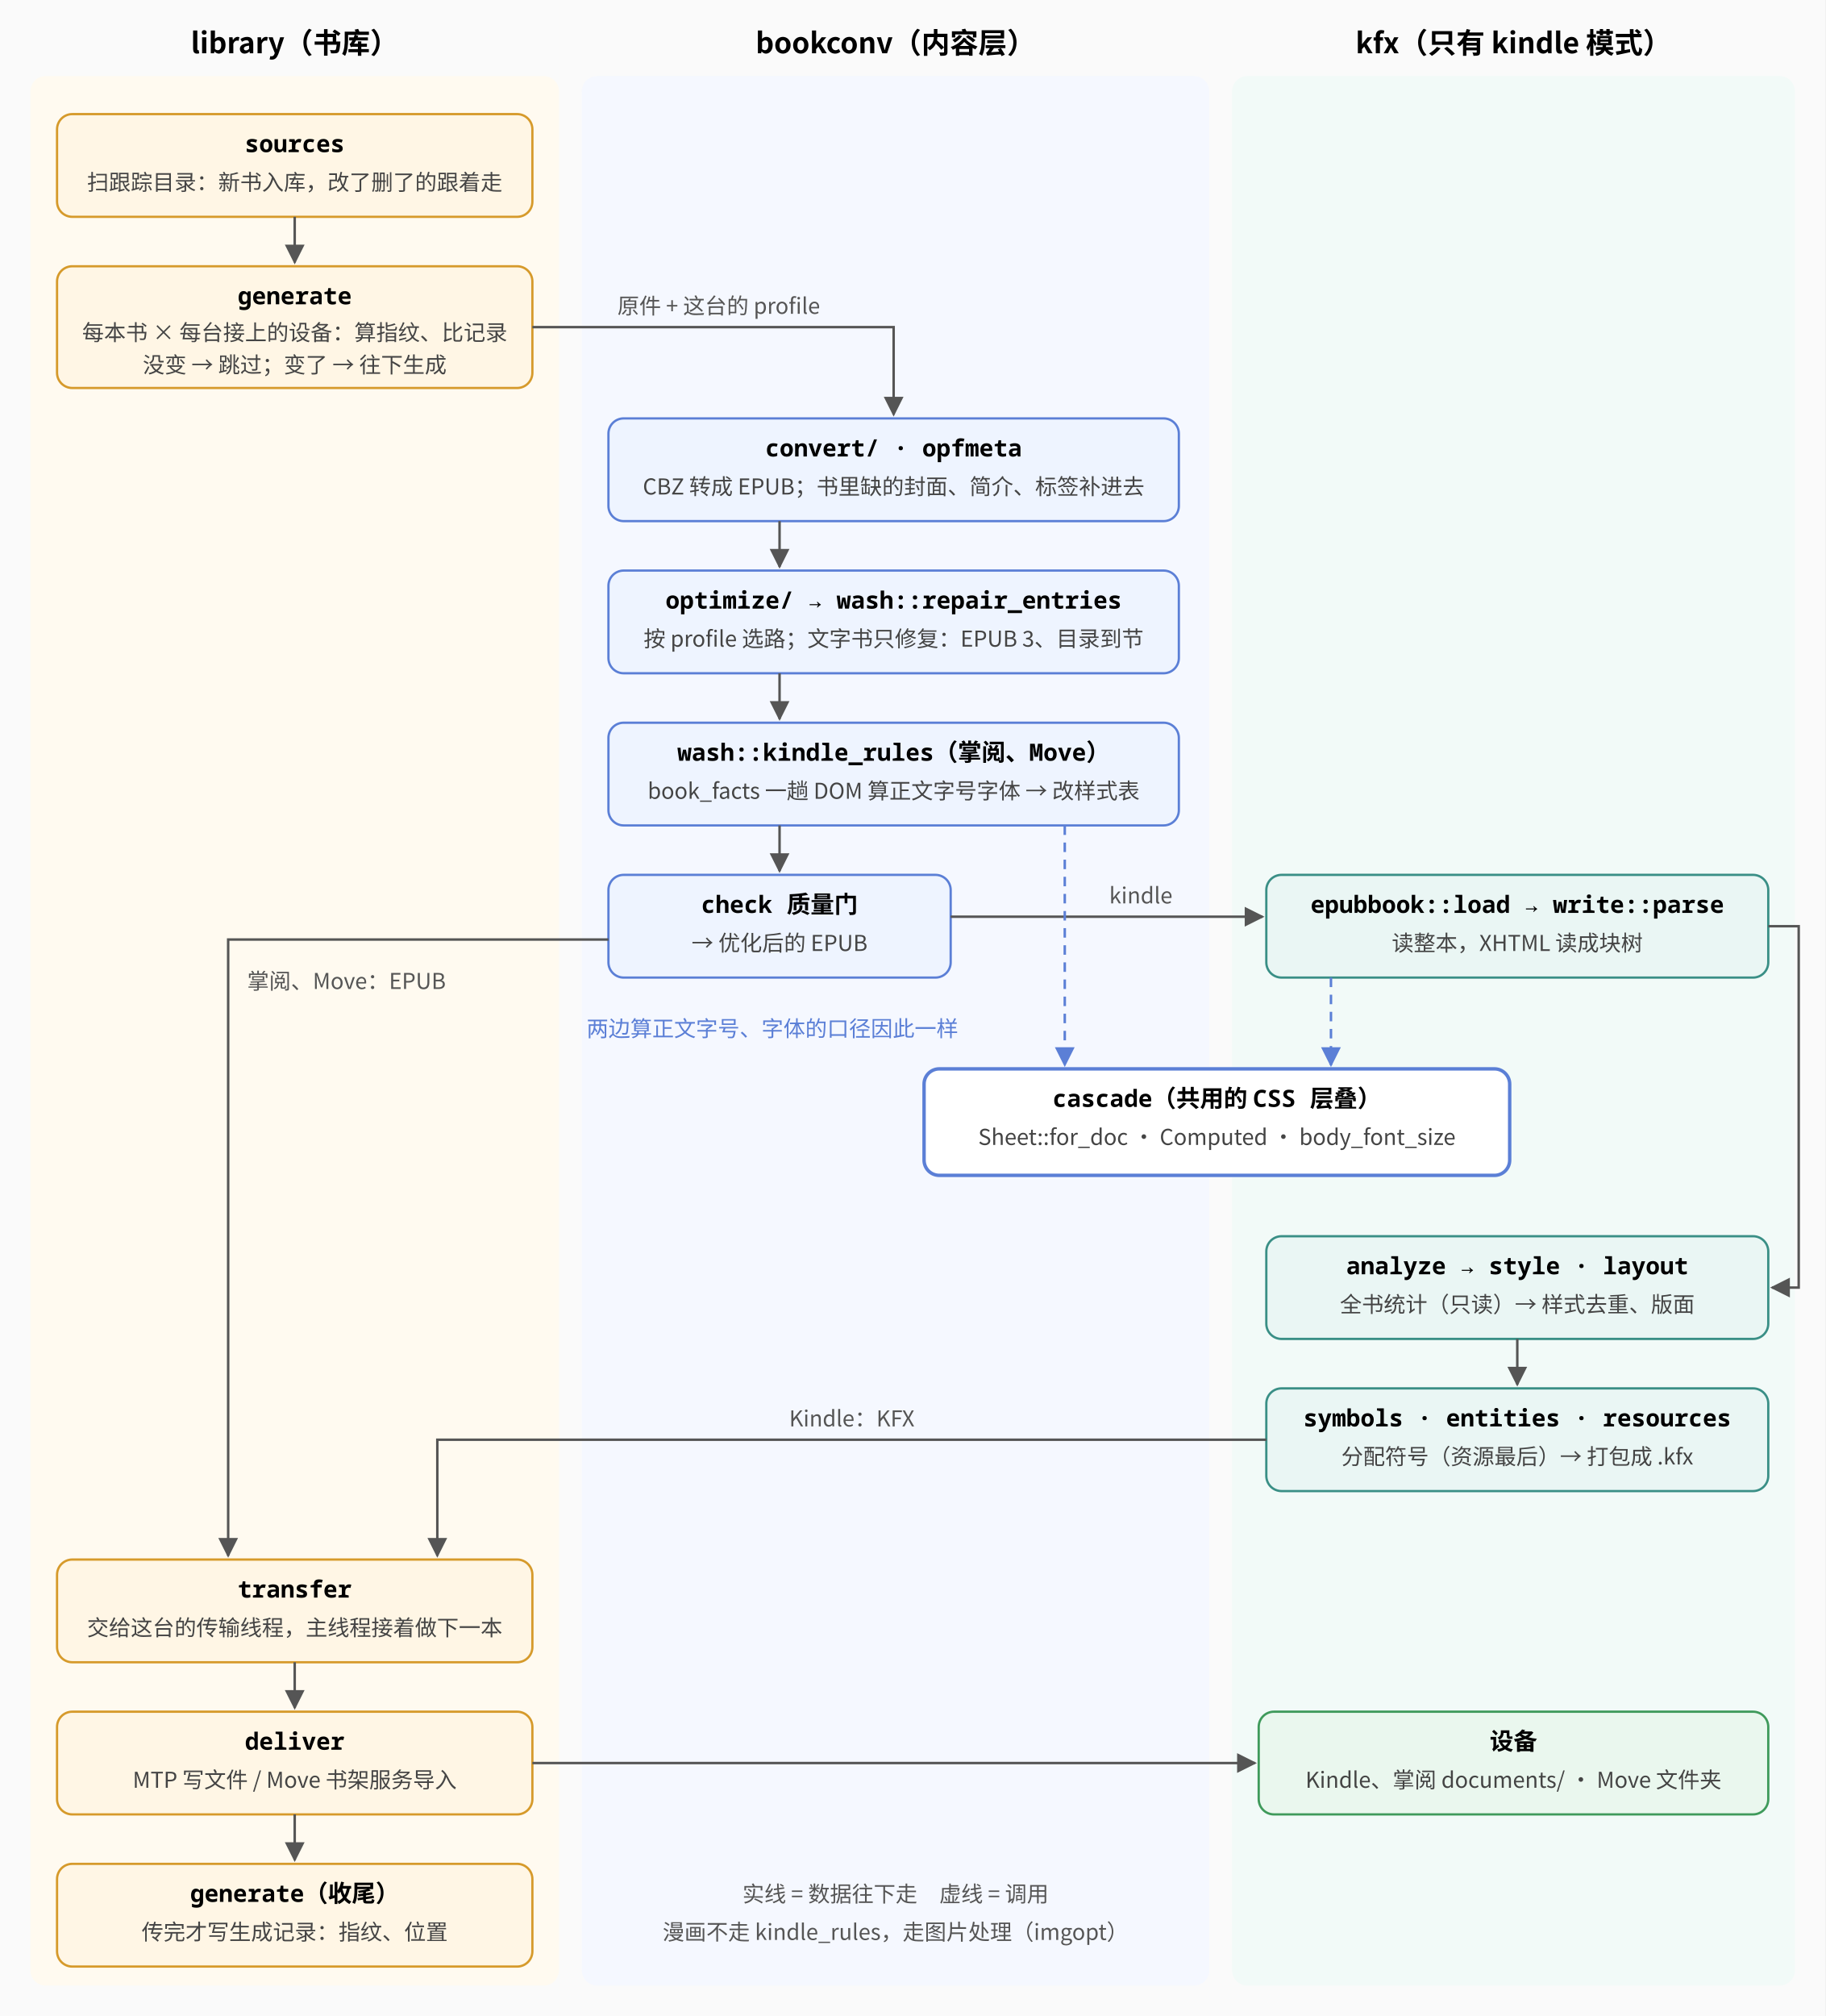
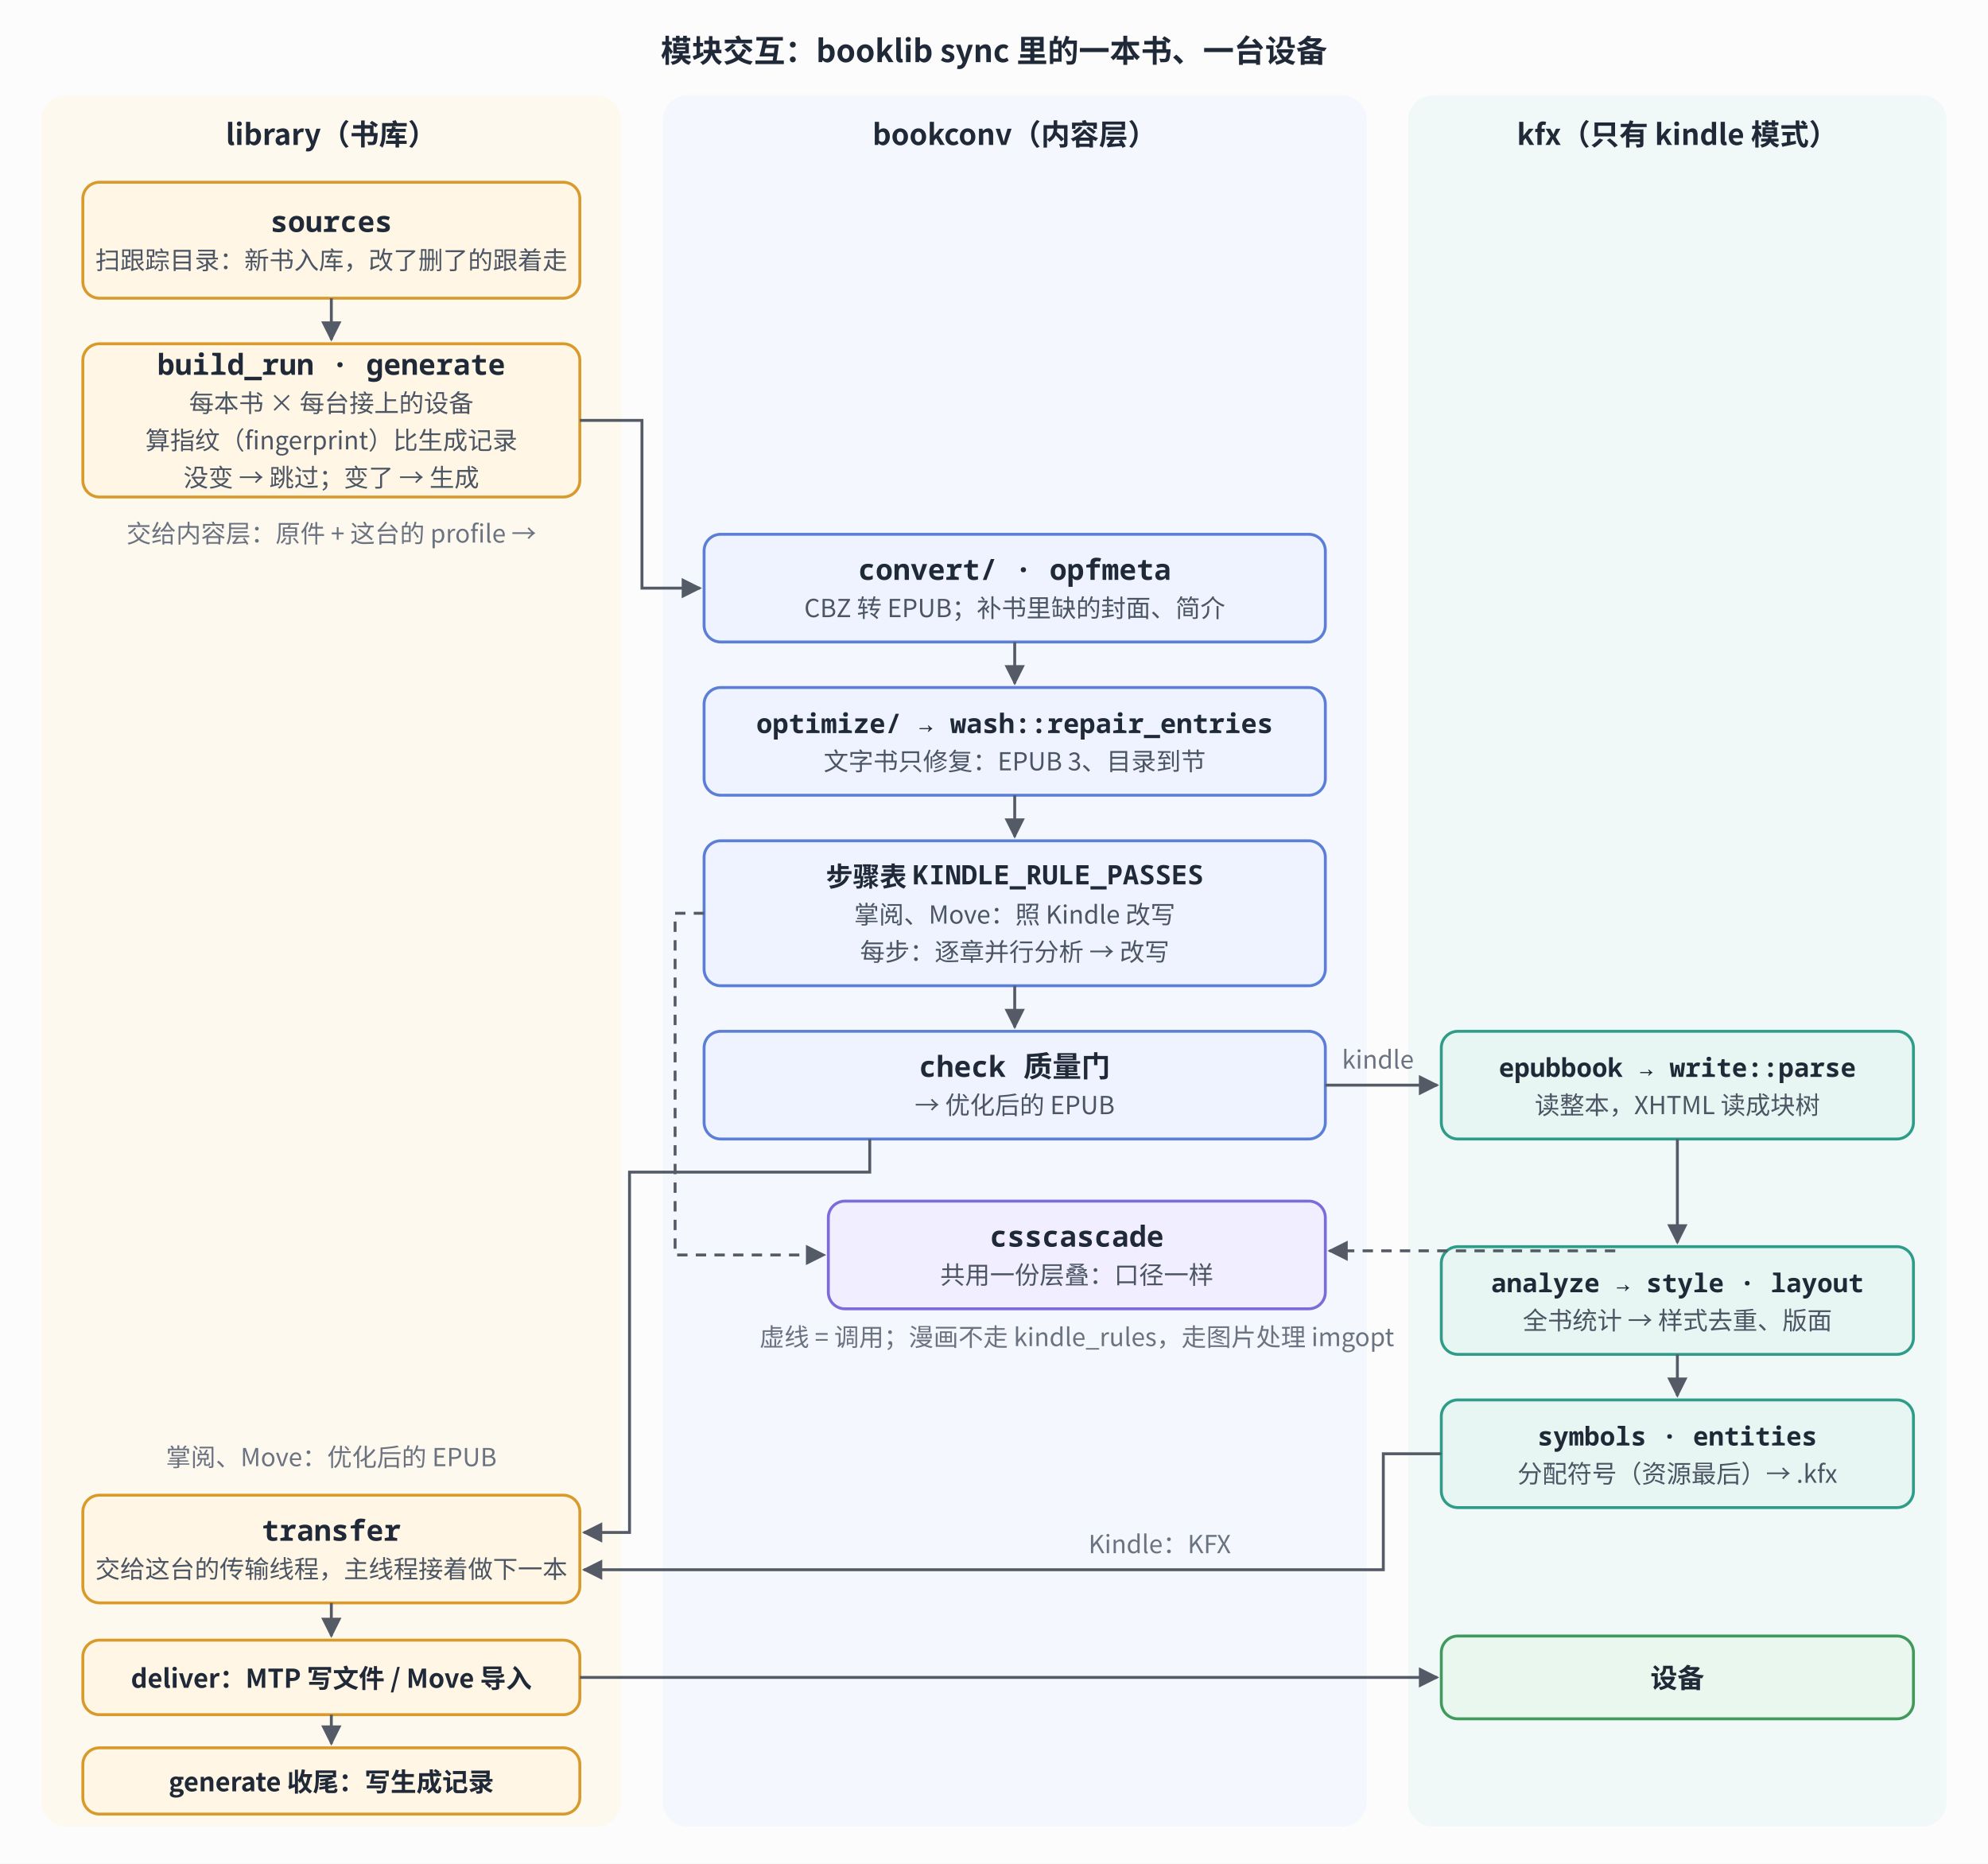
- <svg xmlns="http://www.w3.org/2000/svg" viewBox="0 0 960 1060" font-family="'Noto Sans CJK SC','PingFang SC','Microsoft YaHei',sans-serif" font-size="13">
+ <svg xmlns="http://www.w3.org/2000/svg" viewBox="0 0 960 900" width="960" height="900" font-family="'Noto Sans CJK SC','PingFang SC','Microsoft YaHei',sans-serif" font-size="13">
  <defs>
-     <marker id="a" viewBox="0 0 10 10" refX="9" refY="5" markerWidth="8" markerHeight="8" orient="auto">
-       <path d="M0 0L10 5L0 10z" fill="#555" />
-     </marker>
-     <marker id="u" viewBox="0 0 10 10" refX="9" refY="5" markerWidth="8" markerHeight="8" orient="auto">
-       <path d="M0 0L10 5L0 10z" fill="#5b7fd6" />
+     <marker id="a" viewBox="0 0 10 10" refX="9" refY="5" markerWidth="7" markerHeight="7" orient="auto-start-reverse">
+       <path d="M0 0L10 5L0 10z" fill="#555B66" />
    </marker>
    <style>
-       .lane{stroke:none}
-       .lib{fill:#fff6e5;stroke:#d69a2b;stroke-width:1.2}
-       .bc{fill:#eef4ff;stroke:#5b7fd6;stroke-width:1.2}
-       .kfx{fill:#eaf6f4;stroke:#3a8f86;stroke-width:1.2}
-       .key{fill:#fff;stroke:#5b7fd6;stroke-width:1.8}
-       .g{fill:#eaf7ee;stroke:#3f9a5b;stroke-width:1.2}
-       .lh{font-weight:bold;font-size:15px}
-       .m{font-family:'Noto Sans Mono','DejaVu Sans Mono',monospace;font-weight:bold;font-size:12.5px}
-       .s{font-size:11.5px;fill:#444}
-       .n{font-size:11.5px;fill:#555}
-       .l{stroke:#555;stroke-width:1.3;fill:none}
-       .d{stroke:#5b7fd6;stroke-width:1.3;fill:none;stroke-dasharray:5 4}
+       .t{font-weight:600;fill:#1F2937}
+       .tm{font-family:'Noto Sans Mono','DejaVu Sans Mono',monospace;font-weight:600;fill:#1F2937}
+       .s{font-size:12px;fill:#4B5563}
+       .sm{font-family:'Noto Sans Mono','DejaVu Sans Mono',monospace;font-size:11.5px;fill:#4B5563}
+       .n{font-size:12px;fill:#6B7280}
    </style>
  </defs>
-   <rect width="960" height="1060" fill="#fafafa" />
-   <rect class="lane" x="16" y="40" width="278" height="1004" rx="8" fill="#fffaf0" />
-   <rect class="lane" x="306" y="40" width="330" height="1004" rx="8" fill="#f5f8ff" />
-   <rect class="lane" x="648" y="40" width="296" height="1004" rx="8" fill="#f2faf8" />
-   <text x="155" y="28" text-anchor="middle" class="lh">library（书库）</text>
-   <text x="471" y="28" text-anchor="middle" class="lh">bookconv（内容层）</text>
-   <text x="796" y="28" text-anchor="middle" class="lh">kfx（只有 kindle 模式）</text>
-   <rect class="lib" x="30" y="60" width="250" height="54" rx="8" />
-   <text x="155" y="80" text-anchor="middle" class="m">sources</text>
-   <text x="155" y="100" text-anchor="middle" class="s">扫跟踪目录：新书入库，改了删了的跟着走</text>
-   <path class="l" d="M155 114 L155 138" marker-end="url(#a)" />
-   <rect class="lib" x="30" y="140" width="250" height="64" rx="8" />
-   <text x="155" y="160" text-anchor="middle" class="m">generate</text>
-   <text x="155" y="179" text-anchor="middle" class="s">每本书 × 每台接上的设备：算指纹、比记录</text>
-   <text x="155" y="196" text-anchor="middle" class="s">没变 → 跳过；变了 → 往下生成</text>
-   <path class="l" d="M280 172 L470 172 L470 218" marker-end="url(#a)" />
-   <text x="378" y="165" text-anchor="middle" class="n">原件 + 这台的 profile</text>
-   <rect class="bc" x="320" y="220" width="300" height="54" rx="8" />
-   <text x="470" y="240" text-anchor="middle" class="m">convert/ · opfmeta</text>
-   <text x="470" y="260" text-anchor="middle" class="s">CBZ 转成 EPUB；书里缺的封面、简介、标签补进去</text>
-   <path class="l" d="M410 274 L410 298" marker-end="url(#a)" />
-   <rect class="bc" x="320" y="300" width="300" height="54" rx="8" />
-   <text x="470" y="320" text-anchor="middle" class="m">optimize/ → wash::repair_entries</text>
-   <text x="470" y="340" text-anchor="middle" class="s">按 profile 选路；文字书只修复：EPUB 3、目录到节</text>
-   <path class="l" d="M410 354 L410 378" marker-end="url(#a)" />
-   <rect class="bc" x="320" y="380" width="300" height="54" rx="8" />
-   <text x="470" y="400" text-anchor="middle" class="m">wash::kindle_rules（掌阅、Move）</text>
-   <text x="470" y="420" text-anchor="middle" class="s">book_facts 一趟 DOM 算正文字号字体 → 改样式表</text>
-   <path class="l" d="M410 434 L410 458" marker-end="url(#a)" />
-   <rect class="bc" x="320" y="460" width="180" height="54" rx="8" />
-   <text x="410" y="480" text-anchor="middle" class="m">check 质量门</text>
-   <text x="410" y="500" text-anchor="middle" class="s">→ 优化后的 EPUB</text>
-   <rect class="kfx" x="666" y="460" width="264" height="54" rx="8" />
-   <text x="798" y="480" text-anchor="middle" class="m">epubbook::load → write::parse</text>
-   <text x="798" y="500" text-anchor="middle" class="s">读整本，XHTML 读成块树</text>
-   <path class="l" d="M500 482 L664 482" marker-end="url(#a)" />
-   <text x="600" y="475" text-anchor="middle" class="n">kindle</text>
-   <rect class="key" x="486" y="562" width="308" height="56" rx="8" />
-   <text x="640" y="582" text-anchor="middle" class="m">cascade（共用的 CSS 层叠）</text>
-   <text x="640" y="602" text-anchor="middle" class="s">Sheet::for_doc · Computed · body_font_size</text>
-   <path class="d" d="M560 434 L560 560" marker-end="url(#u)" />
-   <path class="d" d="M700 514 L700 560" marker-end="url(#u)" />
-   <text x="504" y="545" text-anchor="end" class="n" fill="#5b7fd6" style="fill:#5b7fd6">两边算正文字号、字体的口径因此一样</text>
-   <rect class="kfx" x="666" y="650" width="264" height="54" rx="8" />
-   <text x="798" y="670" text-anchor="middle" class="m">analyze → style · layout</text>
-   <text x="798" y="690" text-anchor="middle" class="s">全书统计（只读）→ 样式去重、版面</text>
-   <path class="l" d="M930 487 L946 487 L946 677 L932 677" marker-end="url(#a)" />
-   <path class="l" d="M798 704 L798 728" marker-end="url(#a)" />
-   <rect class="kfx" x="666" y="730" width="264" height="54" rx="8" />
-   <text x="798" y="750" text-anchor="middle" class="m">symbols · entities · resources</text>
-   <text x="798" y="770" text-anchor="middle" class="s">分配符号（资源最后）→ 打包成 .kfx</text>
-   <path class="l" d="M320 494 L120 494 L120 818" marker-end="url(#a)" />
-   <text x="130" y="520" class="n">掌阅、Move：EPUB</text>
-   <path class="l" d="M666 757 L230 757 L230 818" marker-end="url(#a)" />
-   <text x="448" y="750" text-anchor="middle" class="n">Kindle：KFX</text>
-   <rect class="lib" x="30" y="820" width="250" height="54" rx="8" />
-   <text x="155" y="840" text-anchor="middle" class="m">transfer</text>
-   <text x="155" y="860" text-anchor="middle" class="s">交给这台的传输线程，主线程接着做下一本</text>
-   <path class="l" d="M155 874 L155 898" marker-end="url(#a)" />
-   <rect class="lib" x="30" y="900" width="250" height="54" rx="8" />
-   <text x="155" y="920" text-anchor="middle" class="m">deliver</text>
-   <text x="155" y="940" text-anchor="middle" class="s">MTP 写文件 / Move 书架服务导入</text>
-   <path class="l" d="M155 954 L155 978" marker-end="url(#a)" />
-   <path class="l" d="M280 927 L660 927" marker-end="url(#a)" />
-   <rect class="g" x="662" y="900" width="268" height="54" rx="8" />
-   <text x="796" y="920" text-anchor="middle" class="m">设备</text>
-   <text x="796" y="940" text-anchor="middle" class="s">Kindle、掌阅 documents/ · Move 文件夹</text>
-   <rect class="lib" x="30" y="980" width="250" height="54" rx="8" />
-   <text x="155" y="1000" text-anchor="middle" class="m">generate（收尾）</text>
-   <text x="155" y="1020" text-anchor="middle" class="s">传完才写生成记录：指纹、位置</text>
-   <text x="471" y="1000" text-anchor="middle" class="n">实线 = 数据往下走　虚线 = 调用</text>
-   <text x="471" y="1020" text-anchor="middle" class="n">漫画不走 kindle_rules，走图片处理（imgopt）</text>
+   <rect width="960" height="900" fill="#FCFCFD" />
+   <text x="480" y="30" text-anchor="middle" class="t" font-size="15">模块交互：booklib sync 里的一本书、一台设备</text>
+   <rect x="20" y="46" width="280" height="836" rx="12" fill="#FFF6E5" stroke="none" opacity="0.6" />
+   <text x="160.0" y="70" text-anchor="middle" class="t" font-size="14" fill="#D89A2B">library（书库）</text>
+   <rect x="320" y="46" width="340" height="836" rx="12" fill="#EEF3FF" stroke="none" opacity="0.6" />
+   <text x="490.0" y="70" text-anchor="middle" class="t" font-size="14" fill="#5B7FD6">bookconv（内容层）</text>
+   <rect x="680" y="46" width="260" height="836" rx="12" fill="#E8F6F3" stroke="none" opacity="0.6" />
+   <text x="810.0" y="70" text-anchor="middle" class="t" font-size="14" fill="#2F9C8A">kfx（只有 kindle 模式）</text>
+   <rect x="40" y="88" width="240" height="56" rx="8" fill="#FFF6E5" stroke="#D89A2B" stroke-width="1.4" />
+   <text x="160.0" y="112.0" text-anchor="middle" class="tm" font-size="14">sources</text>
+   <text x="160.0" y="130.0" text-anchor="middle" class="s">扫跟踪目录：新书入库，改了删了的跟着走</text>
+   <path d="M160 144 L160 164" fill="none" stroke="#555B66" stroke-width="1.4" marker-end="url(#a)" />
+   <rect x="40" y="166" width="240" height="74" rx="8" fill="#FFF6E5" stroke="#D89A2B" stroke-width="1.4" />
+   <text x="160.0" y="181.0" text-anchor="middle" class="tm" font-size="14">build_run · generate</text>
+   <text x="160.0" y="199.0" text-anchor="middle" class="s">每本书 × 每台接上的设备</text>
+   <text x="160.0" y="217.0" text-anchor="middle" class="s">算指纹（fingerprint）比生成记录</text>
+   <text x="160.0" y="235.0" text-anchor="middle" class="s">没变 → 跳过；变了 → 生成</text>
+   <path d="M280 203 L310 203 L310 284 L338 284" fill="none" stroke="#555B66" stroke-width="1.4" marker-end="url(#a)" />
+   <text x="160" y="262" text-anchor="middle" class="n">交给内容层：原件 + 这台的 profile →</text>
+   <rect x="340" y="258" width="300" height="52" rx="8" fill="#EEF3FF" stroke="#5B7FD6" stroke-width="1.4" />
+   <text x="490.0" y="280.0" text-anchor="middle" class="tm" font-size="14">convert/ · opfmeta</text>
+   <text x="490.0" y="298.0" text-anchor="middle" class="s">CBZ 转 EPUB；补书里缺的封面、简介</text>
+   <path d="M490 310 L490 330" fill="none" stroke="#555B66" stroke-width="1.4" marker-end="url(#a)" />
+   <rect x="340" y="332" width="300" height="52" rx="8" fill="#EEF3FF" stroke="#5B7FD6" stroke-width="1.4" />
+   <text x="490.0" y="354.0" text-anchor="middle" class="tm" font-size="13">optimize/ → wash::repair_entries</text>
+   <text x="490.0" y="372.0" text-anchor="middle" class="s">文字书只修复：EPUB 3、目录到节</text>
+   <path d="M490 384 L490 404" fill="none" stroke="#555B66" stroke-width="1.4" marker-end="url(#a)" />
+   <rect x="340" y="406" width="300" height="70" rx="8" fill="#EEF3FF" stroke="#5B7FD6" stroke-width="1.4" />
+   <text x="490.0" y="428.0" text-anchor="middle" class="tm" font-size="13">步骤表 KINDLE_RULE_PASSES</text>
+   <text x="490.0" y="446.0" text-anchor="middle" class="s">掌阅、Move：照 Kindle 改写</text>
+   <text x="490.0" y="464.0" text-anchor="middle" class="s">每步：逐章并行分析 → 改写</text>
+   <path d="M490 476 L490 496" fill="none" stroke="#555B66" stroke-width="1.4" marker-end="url(#a)" />
+   <rect x="340" y="498" width="300" height="52" rx="8" fill="#EEF3FF" stroke="#5B7FD6" stroke-width="1.4" />
+   <text x="490.0" y="520.0" text-anchor="middle" class="tm" font-size="14">check  质量门</text>
+   <text x="490.0" y="538.0" text-anchor="middle" class="s">→ 优化后的 EPUB</text>
+   <path d="M640 524 L694 524" fill="none" stroke="#555B66" stroke-width="1.4" marker-end="url(#a)" />
+   <text x="648" y="516" text-anchor="start" class="n">kindle</text>
+   <rect x="696" y="498" width="228" height="52" rx="8" fill="#E8F6F3" stroke="#2F9C8A" stroke-width="1.4" />
+   <text x="810.0" y="520.0" text-anchor="middle" class="tm" font-size="12.5">epubbook → write::parse</text>
+   <text x="810.0" y="538.0" text-anchor="middle" class="s">读整本，XHTML 读成块树</text>
+   <path d="M810 550 L810 600" fill="none" stroke="#555B66" stroke-width="1.4" marker-end="url(#a)" />
+   <rect x="696" y="602" width="228" height="52" rx="8" fill="#E8F6F3" stroke="#2F9C8A" stroke-width="1.4" />
+   <text x="810.0" y="624.0" text-anchor="middle" class="tm" font-size="12.5">analyze → style · layout</text>
+   <text x="810.0" y="642.0" text-anchor="middle" class="s">全书统计 → 样式去重、版面</text>
+   <path d="M810 654 L810 674" fill="none" stroke="#555B66" stroke-width="1.4" marker-end="url(#a)" />
+   <rect x="696" y="676" width="228" height="52" rx="8" fill="#E8F6F3" stroke="#2F9C8A" stroke-width="1.4" />
+   <text x="810.0" y="698.0" text-anchor="middle" class="tm" font-size="12.5">symbols · entities</text>
+   <text x="810.0" y="716.0" text-anchor="middle" class="s">分配符号（资源最后）→ .kfx</text>
+   <rect x="400" y="580" width="240" height="52" rx="8" fill="#F1EEFF" stroke="#7C6CD9" stroke-width="1.4" />
+   <text x="520.0" y="602.0" text-anchor="middle" class="tm" font-size="14">csscascade</text>
+   <text x="520.0" y="620.0" text-anchor="middle" class="s">共用一份层叠：口径一样</text>
+   <path d="M340 441 L326 441 L326 606 L398 606" fill="none" stroke="#555B66" stroke-width="1.4" stroke-dasharray="5 4" marker-end="url(#a)" />
+   <path d="M780 604 L642 604" fill="none" stroke="#555B66" stroke-width="1.4" stroke-dasharray="5 4" marker-end="url(#a)" />
+   <text x="520" y="650" text-anchor="middle" class="n">虚线 = 调用；漫画不走 kindle_rules，走图片处理 imgopt</text>
+   <path d="M420 550 L420 566 L304 566 L304 740 L282 740" fill="none" stroke="#555B66" stroke-width="1.4" marker-end="url(#a)" />
+   <text x="160" y="708" text-anchor="middle" class="n">掌阅、Move：优化后的 EPUB</text>
+   <path d="M696 702 L668 702 L668 758 L282 758" fill="none" stroke="#555B66" stroke-width="1.4" marker-end="url(#a)" />
+   <text x="560" y="750" text-anchor="middle" class="n">Kindle：KFX</text>
+   <rect x="40" y="722" width="240" height="52" rx="8" fill="#FFF6E5" stroke="#D89A2B" stroke-width="1.4" />
+   <text x="160.0" y="744.0" text-anchor="middle" class="tm" font-size="14">transfer</text>
+   <text x="160.0" y="762.0" text-anchor="middle" class="s">交给这台的传输线程，主线程接着做下一本</text>
+   <path d="M160 774 L160 790" fill="none" stroke="#555B66" stroke-width="1.4" marker-end="url(#a)" />
+   <rect x="40" y="792" width="240" height="36" rx="8" fill="#FFF6E5" stroke="#D89A2B" stroke-width="1.4" />
+   <text x="160.0" y="815.0" text-anchor="middle" class="t" font-size="12.5">deliver：MTP 写文件 / Move 导入</text>
+   <path d="M280 810 L694 810" fill="none" stroke="#555B66" stroke-width="1.4" marker-end="url(#a)" />
+   <rect x="696" y="790" width="228" height="40" rx="8" fill="#EAF7EE" stroke="#3F9A5B" stroke-width="1.4" />
+   <text x="810.0" y="815.0" text-anchor="middle" class="t" font-size="13">设备</text>
+   <path d="M160 828 L160 842" fill="none" stroke="#555B66" stroke-width="1.4" marker-end="url(#a)" />
+   <rect x="40" y="844" width="240" height="32" rx="8" fill="#FFF6E5" stroke="#D89A2B" stroke-width="1.4" />
+   <text x="160.0" y="865.0" text-anchor="middle" class="t" font-size="12.5">generate 收尾：写生成记录</text>
</svg>
